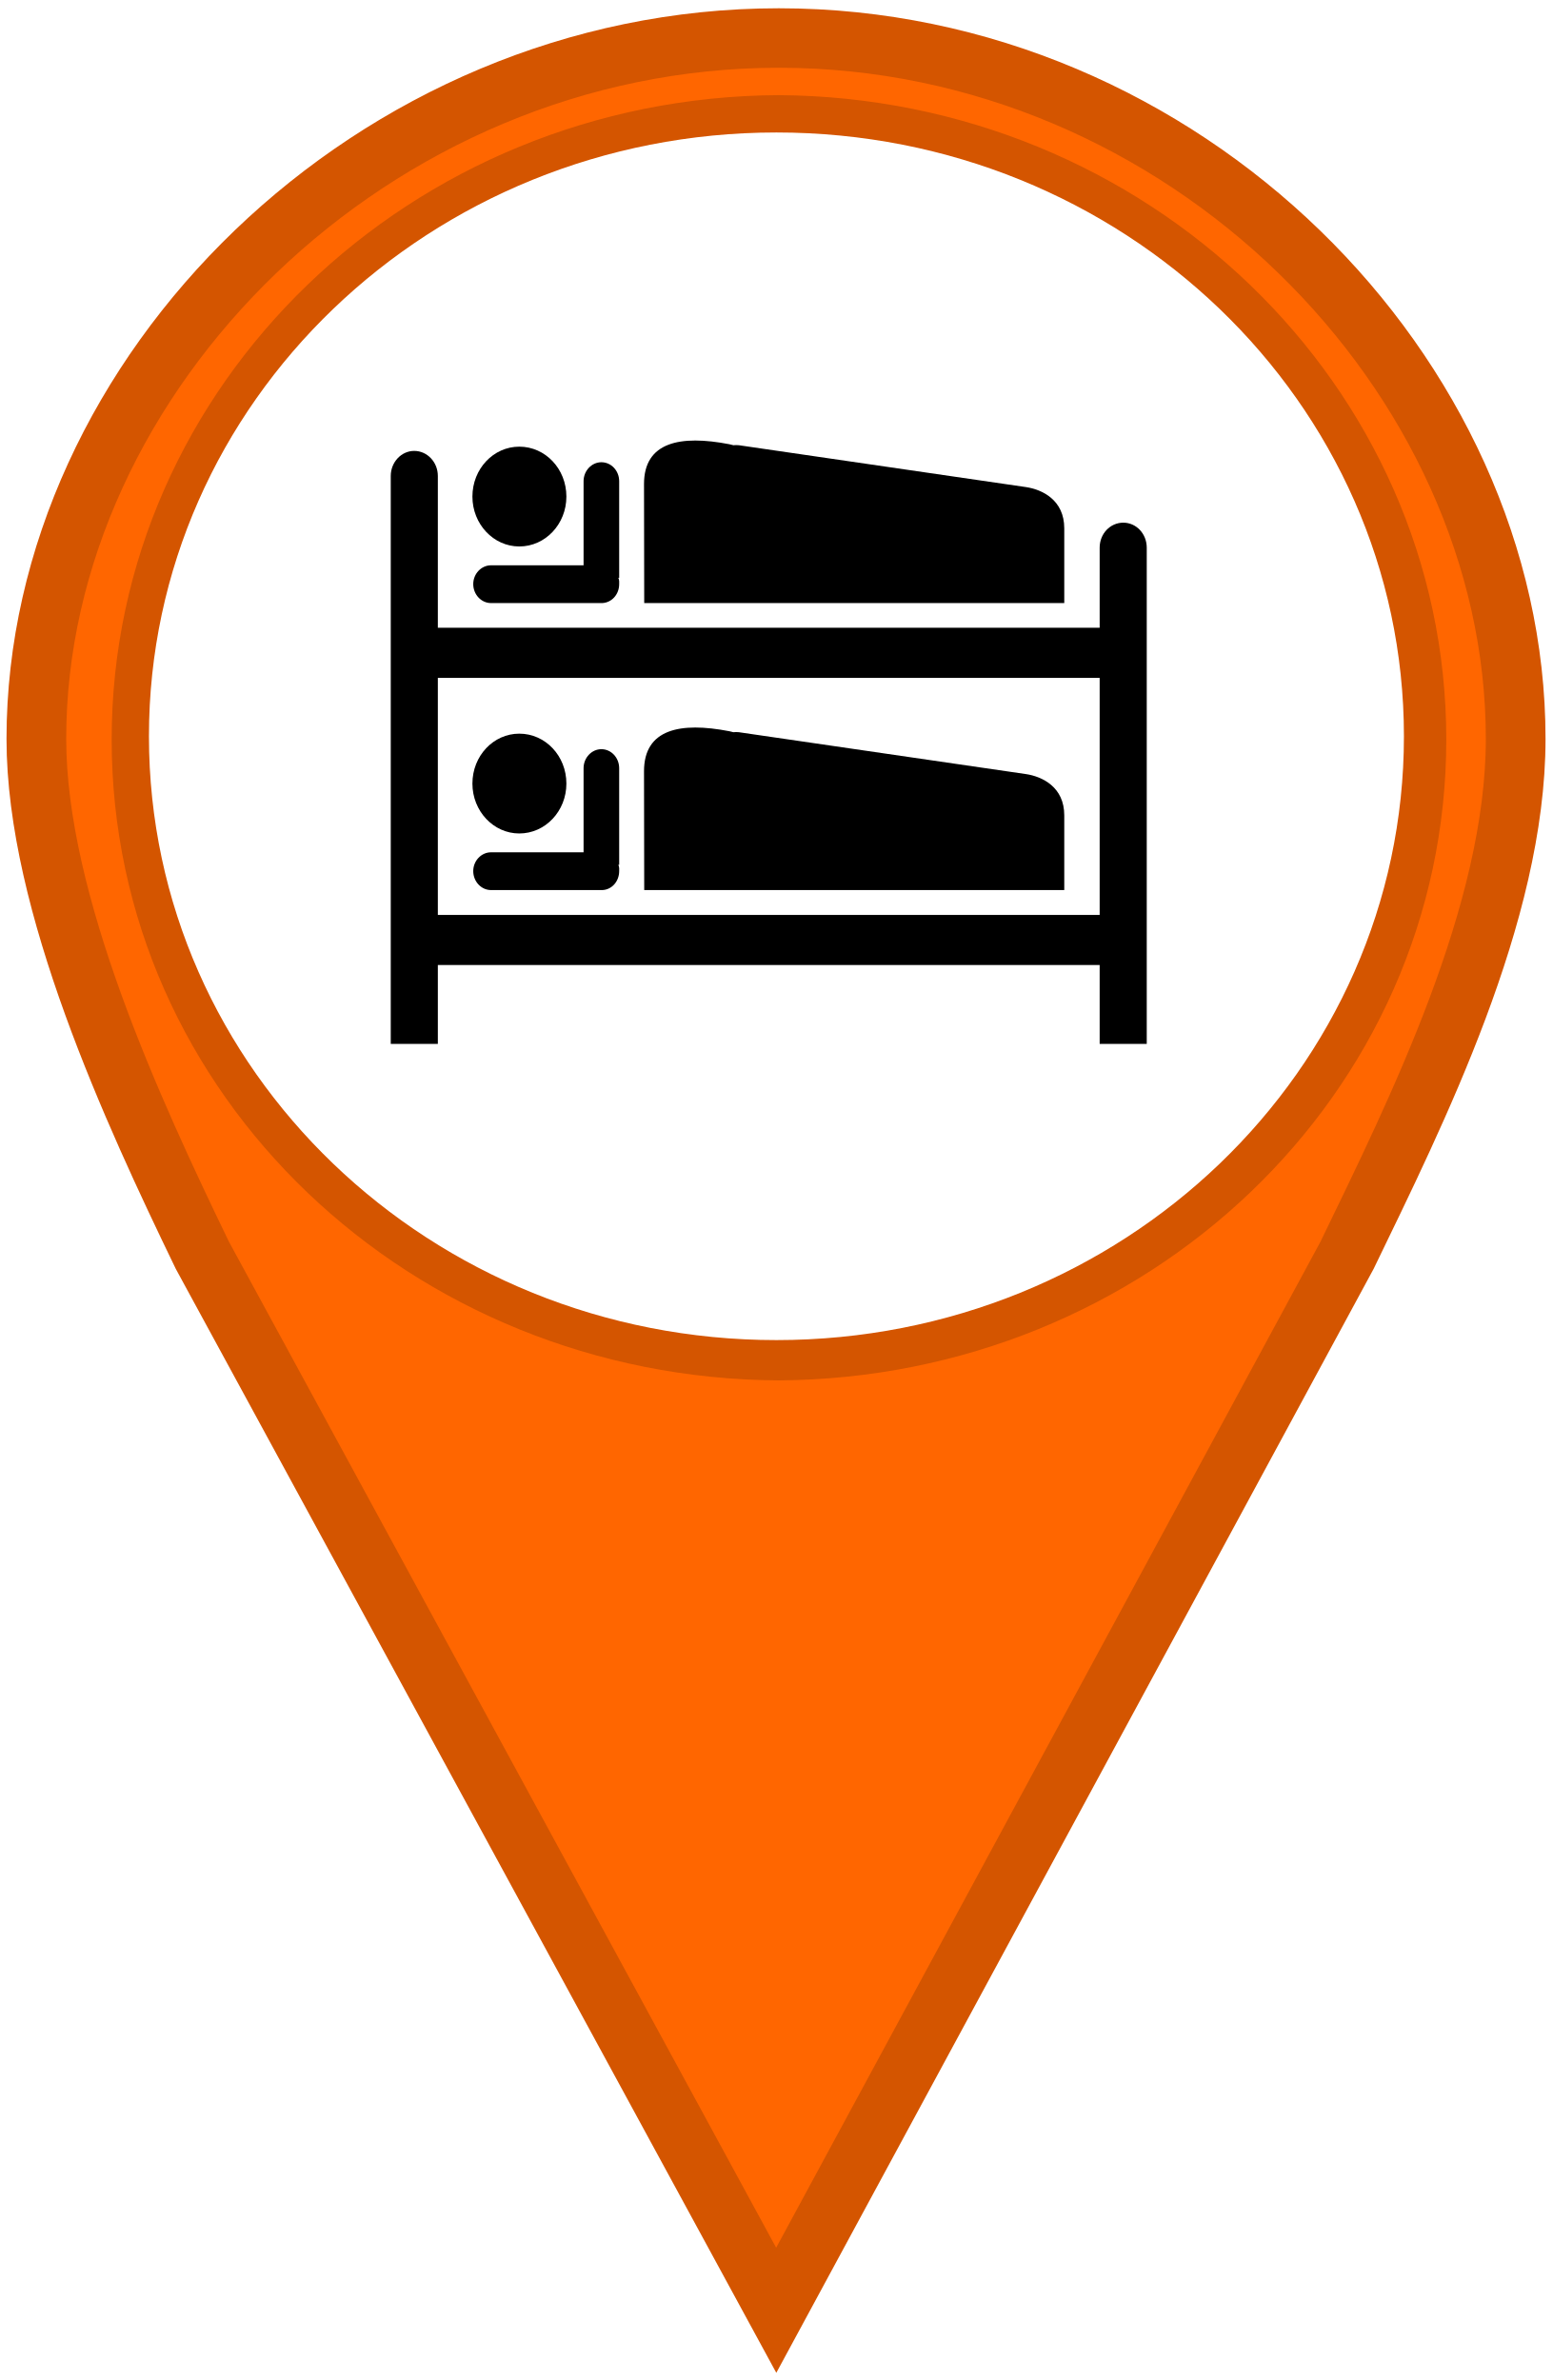
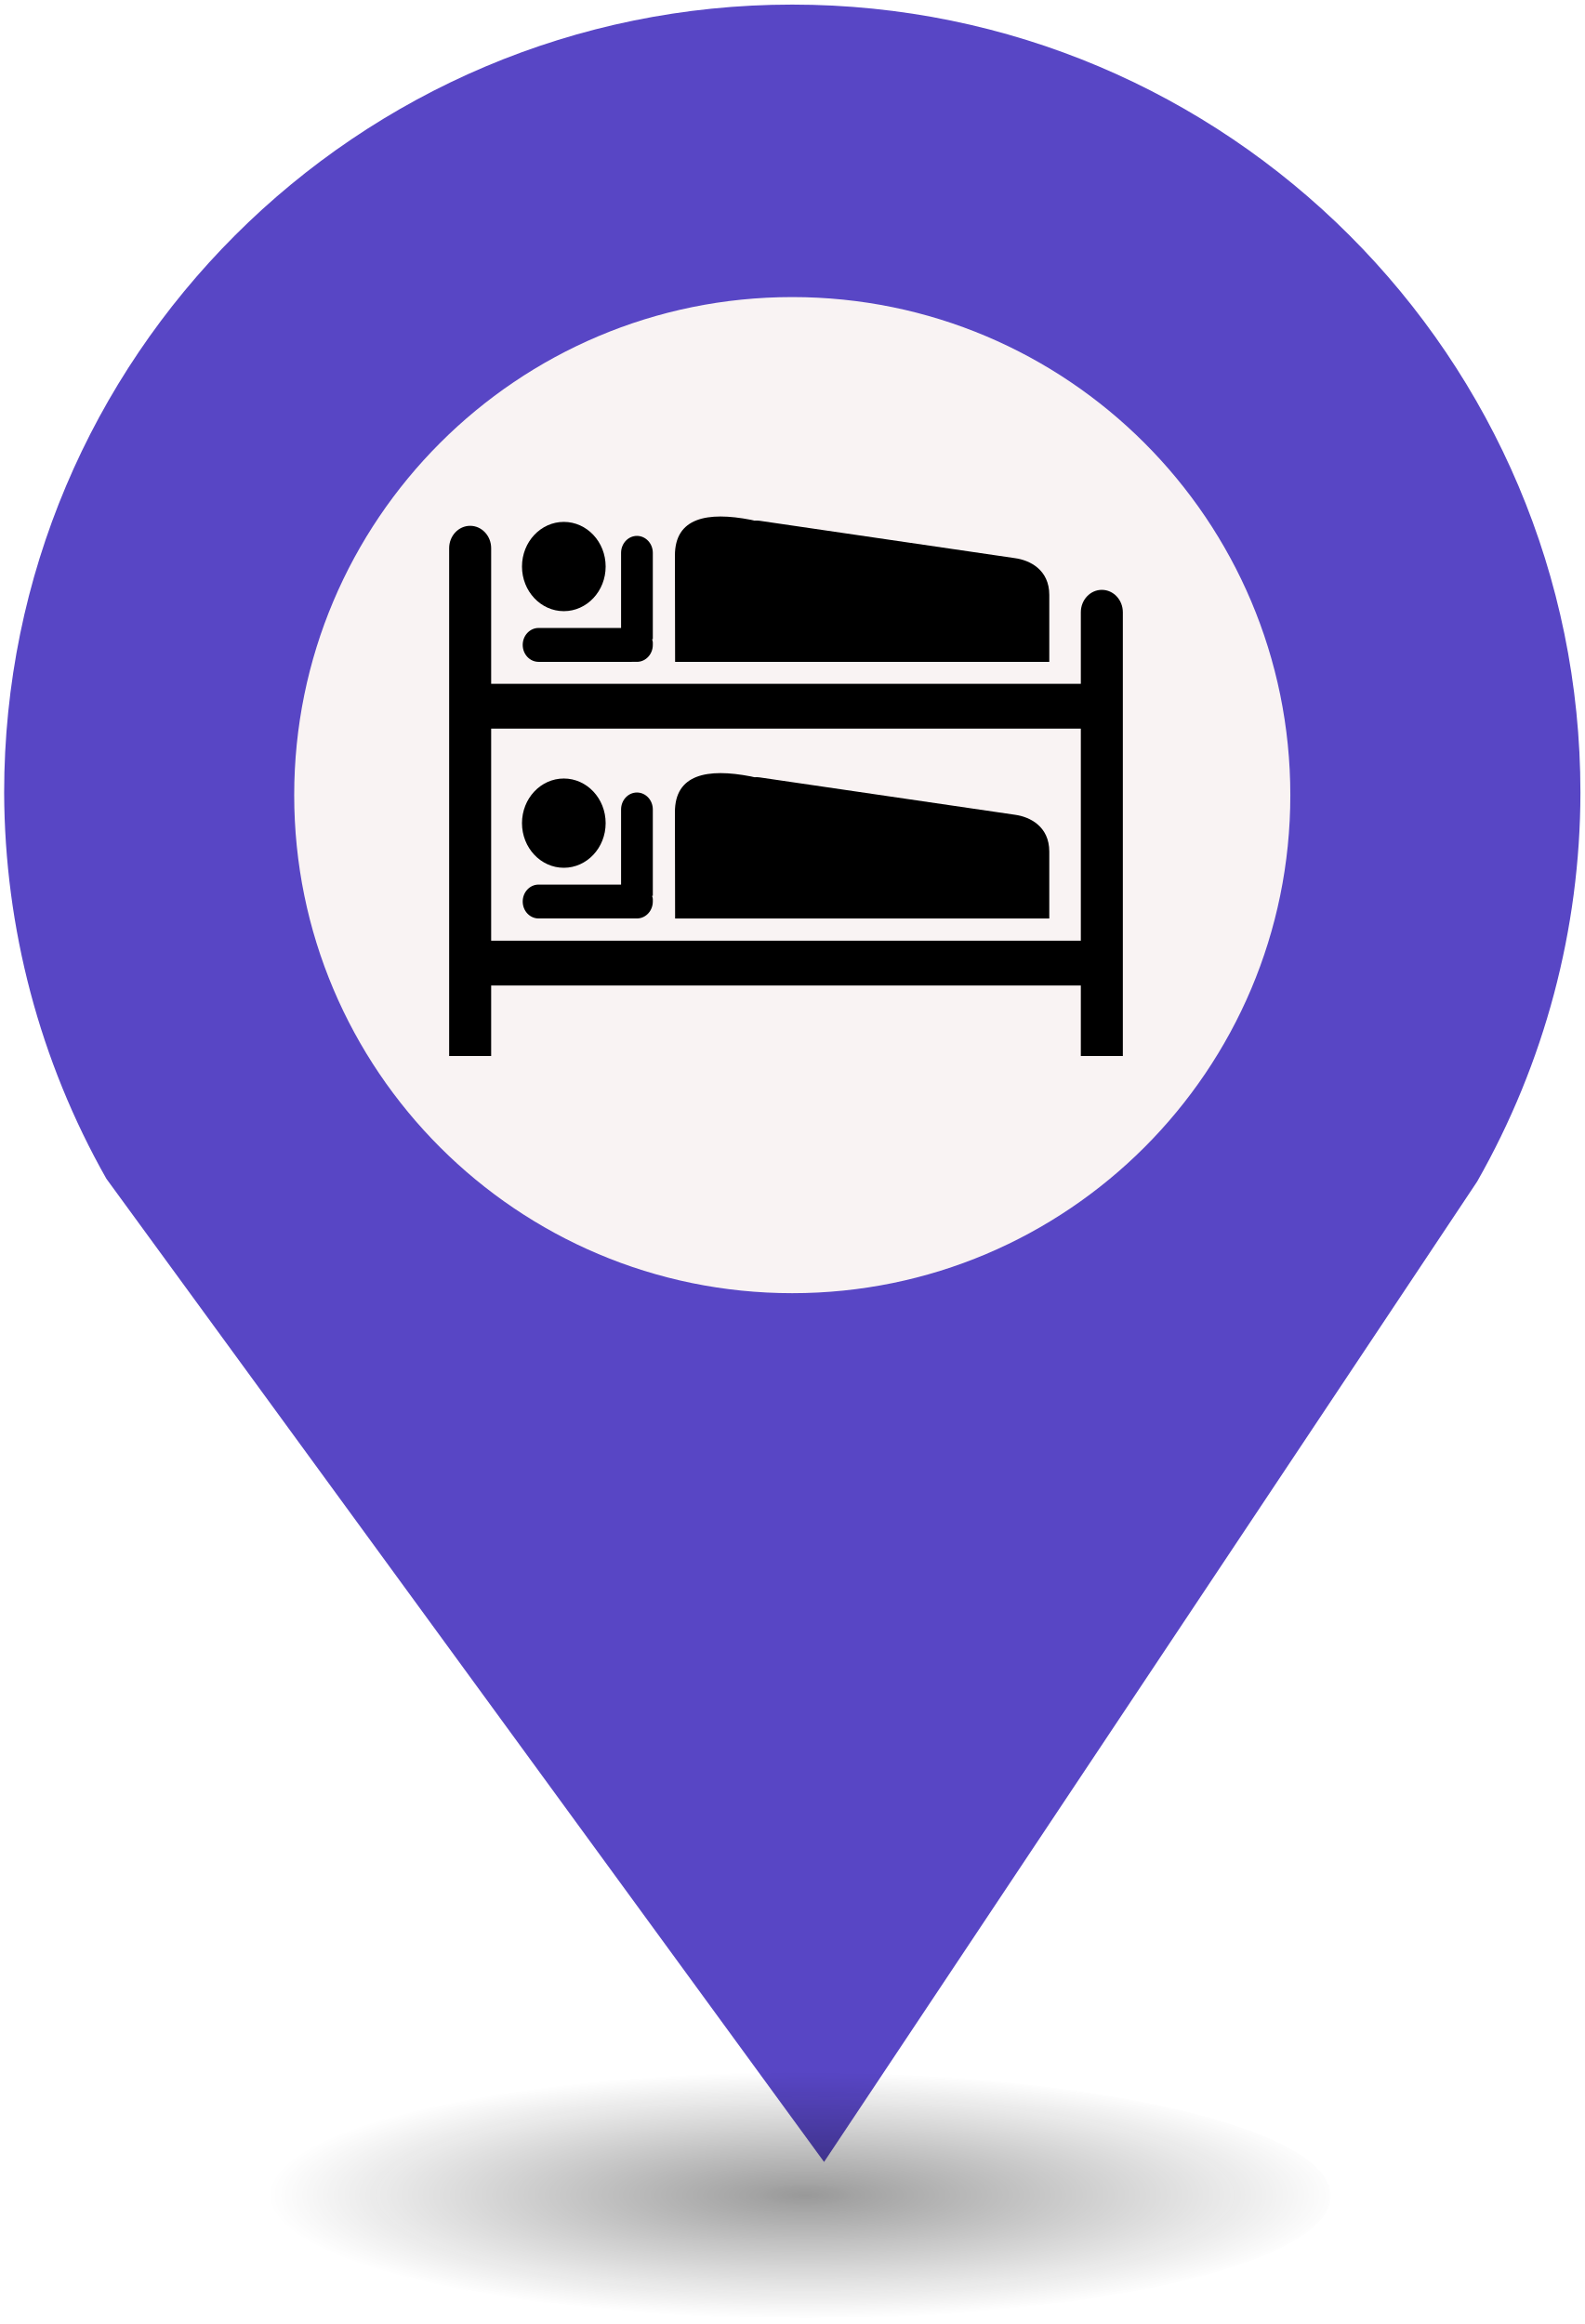
- <svg xmlns="http://www.w3.org/2000/svg" width="30px" height="46px" viewBox="0 0 30 46" version="1.1">
-   <defs>
-     <clipPath id="clip1">
-       <path d="M 7.551 8 L 22.445 8 L 22.445 21 L 7.551 21 Z M 7.551 8 " />
-     </clipPath>
+ <svg xmlns="http://www.w3.org/2000/svg" height="44px" width="30px" version="1.1" viewBox="0 0 29.989 43.988" id="svg16">
+   <defs id="defs7">
+     <radialGradient id="a" gradientUnits="userSpaceOnUse" cy="127.6" cx="-42.75" gradientTransform="matrix(4.274964,0,0,0.98163,197.9983,-82.0888)" r="2.384">
+       <stop stop-color="#010101" offset="0" id="stop2" />
+       <stop stop-opacity="0" stop-color="#090909" offset="1" id="stop4" />
+     </radialGradient>
  </defs>
-   <g id="surface1">
-     <path style="fill-rule:nonzero;fill:rgb(100%,40%,0%);fill-opacity:1;stroke-width:1;stroke-linecap:round;stroke-linejoin:miter;stroke:rgb(83.137%,33.333%,0%);stroke-opacity:1;stroke-miterlimit:4;" d="M 13.041 0.639 C 6.256 0.639 0.609 6.287 0.609 12.418 C 0.609 15.177 2.224 18.679 3.389 21.097 L 13 38.828 L 22.56 21.097 C 23.725 18.679 25.384 15.353 25.384 12.418 C 25.384 6.291 19.828 0.639 13.044 0.639 Z M 13.041 2.099 C 18.935 2.137 23.722 6.756 23.722 12.429 C 23.722 18.108 18.938 22.66 13.041 22.7 C 7.147 22.663 2.37 18.115 2.37 12.429 C 2.37 6.753 7.15 2.13 13.041 2.099 Z M 13.041 2.099 " transform="matrix(1.153846,0,0,1.15,0,0)" />
-     <path style="fill-rule:nonzero;fill:rgb(100%,100%,100%);fill-opacity:1;stroke-width:1.003;stroke-linecap:butt;stroke-linejoin:miter;stroke:rgb(100%,100%,100%);stroke-opacity:1;stroke-miterlimit:4;" d="M 23.011 12.374 C 23.011 17.704 18.528 22.021 13.003 22.021 C 7.478 22.021 2.996 17.704 2.996 12.374 C 2.996 7.048 7.478 2.728 13.003 2.728 C 18.528 2.728 23.011 7.048 23.011 12.374 Z M 23.011 12.374 " transform="matrix(1.153846,0,0,1.15,0,0)" />
-     <path style=" stroke:none;fill-rule:nonzero;fill:rgb(0%,0%,0%);fill-opacity:1;" d="M 10.945 9.598 C 10.945 10.129 10.539 10.562 10.035 10.562 C 9.535 10.562 9.129 10.129 9.129 9.598 C 9.129 9.062 9.535 8.633 10.035 8.633 C 10.539 8.633 10.945 9.062 10.945 9.598 Z M 10.945 9.598 " />
-     <path style=" stroke:none;fill-rule:nonzero;fill:rgb(0%,0%,0%);fill-opacity:1;" d="M 9.145 11.289 C 9.145 11.492 9.301 11.656 9.488 11.656 L 11.621 11.656 C 11.629 11.656 11.633 11.656 11.641 11.656 C 11.824 11.645 11.965 11.488 11.965 11.289 L 11.965 11.234 C 11.965 11.211 11.957 11.188 11.949 11.168 L 11.965 11.168 L 11.965 9.301 C 11.965 9.098 11.812 8.934 11.621 8.934 C 11.434 8.934 11.277 9.098 11.277 9.301 L 11.277 10.926 L 9.488 10.926 C 9.301 10.926 9.145 11.09 9.145 11.289 Z M 9.145 11.289 " />
-     <path style=" stroke:none;fill-rule:nonzero;fill:rgb(0%,0%,0%);fill-opacity:1;" d="M 20.566 11.656 L 20.566 10.211 C 20.566 9.664 20.141 9.461 19.824 9.414 L 14.277 8.605 C 14.242 8.602 14.207 8.602 14.172 8.605 C 14.121 8.594 14.094 8.586 14.094 8.586 C 13.145 8.402 12.445 8.543 12.445 9.355 C 12.445 10.242 12.449 11.656 12.449 11.656 Z M 20.566 11.656 " />
-     <path style=" stroke:none;fill-rule:nonzero;fill:rgb(0%,0%,0%);fill-opacity:1;" d="M 10.945 15.145 C 10.945 15.676 10.539 16.109 10.035 16.109 C 9.535 16.109 9.129 15.676 9.129 15.145 C 9.129 14.609 9.535 14.18 10.035 14.18 C 10.539 14.18 10.945 14.609 10.945 15.145 Z M 10.945 15.145 " />
-     <path style=" stroke:none;fill-rule:nonzero;fill:rgb(0%,0%,0%);fill-opacity:1;" d="M 11.621 14.48 C 11.434 14.48 11.277 14.645 11.277 14.848 L 11.277 16.473 L 9.488 16.473 C 9.301 16.473 9.145 16.637 9.145 16.836 C 9.145 17.039 9.301 17.203 9.488 17.203 L 11.621 17.203 C 11.629 17.203 11.633 17.203 11.641 17.203 C 11.824 17.195 11.965 17.035 11.965 16.836 L 11.965 16.781 C 11.965 16.758 11.957 16.734 11.949 16.715 L 11.965 16.715 L 11.965 14.848 C 11.965 14.645 11.812 14.48 11.621 14.48 Z M 11.621 14.48 " />
-     <path style=" stroke:none;fill-rule:nonzero;fill:rgb(0%,0%,0%);fill-opacity:1;" d="M 19.824 14.961 L 14.277 14.152 C 14.242 14.148 14.207 14.148 14.172 14.152 C 14.121 14.141 14.094 14.133 14.094 14.133 C 13.145 13.949 12.445 14.09 12.445 14.906 C 12.445 15.789 12.449 17.203 12.449 17.203 L 20.566 17.203 L 20.566 15.758 C 20.566 15.211 20.141 15.008 19.824 14.961 Z M 19.824 14.961 " />
-     <g clip-path="url(#clip1)" clip-rule="nonzero">
-       <path style=" stroke:none;fill-rule:nonzero;fill:rgb(0%,0%,0%);fill-opacity:1;" d="M 21.707 10.102 C 21.453 10.102 21.25 10.316 21.25 10.586 L 21.25 12.133 L 8.461 12.133 L 8.461 9.199 C 8.461 8.934 8.258 8.715 8.004 8.715 C 7.754 8.715 7.551 8.934 7.551 9.199 L 7.551 20.176 L 8.461 20.176 L 8.461 18.652 L 21.25 18.652 L 21.25 20.176 L 22.16 20.176 L 22.16 10.586 C 22.16 10.316 21.957 10.102 21.707 10.102 Z M 21.25 17.684 L 8.461 17.684 L 8.461 13.102 L 21.25 13.102 Z M 21.25 17.684 " />
-     </g>
+   <g id="g26" transform="translate(-2.0760358e-7,-1.618116)">
+     <path style="fill:#5846c5;stroke-width:4.275" id="path9" d="m 14.994,1.705 c -8.239,0 -14.917,6.678 -14.917,14.917 0.009,2.562 0.673,5.079 1.935,7.307 L 15.596,42.539 27.956,23.984 c 1.278,-2.244 1.952,-4.78 1.956,-7.362 C 29.911,8.383 23.233,1.705 14.994,1.705 Z" />
+     <circle style="fill:#f9f3f3;stroke-width:4.275" id="circle11" r="9.427" cx="14.994" cy="16.668" />
+     <ellipse style="opacity:0.4;fill:url(#a);stroke-width:4.275" id="ellipse13" cx="14.994" cy="43.18" ry="2.339" rx="10.193" />
+     <rect style="fill:none;stroke-width:4.275" x="8.259" y="9.828" width="13.472" height="13.369" ry="0" rx="0" id="replace" />
+     <svg version="1.1" x="8.5" y="10" viewBox="0 0 21.741 17.078" enable-background="new 0 0 100 100" xml:space="preserve" id="svg2" width="13" height="13">
+       <defs id="defs28" />
+       <g id="g3217" transform="translate(-1252.628,7559.892)">
+         <g id="g3355" transform="translate(0.5259675,-1.51338)">
+           <g id="g3394" transform="translate(-1.304037,6.106822)">
+             <g id="g3432" transform="translate(1.32436,-7.06854)">
+               <g id="g3490" transform="translate(14.50543,16.20117)">
+                 <g id="g3544" transform="translate(1.783222,7.907062)">
+                   <g id="g3595" transform="translate(9.526484,-0.4690141)">
+                     <g id="g3646" transform="translate(-52.35165,-3.588063)">
+                       <g id="g3767" transform="translate(6.004856,8.755277)">
+                         <g id="g4075" transform="translate(0.5523902,0.07303033)">
+                           <g id="g4264" transform="translate(3.088074,-2.637774)">
+                             <g id="g4355" transform="translate(8.460199,5.328404)">
+                               <g id="g4421" transform="translate(-6.525508,7.085877)">
+                                 <g id="g4462" transform="translate(25.51802,13.53117)">
+                                   <g id="g4500" transform="translate(80.26127,-61.02332)">
+                                     <g id="g5344" transform="translate(-17.61483,53.92915)">
+                                       <g id="g5294" display="none" style="display:none">
+                                         <rect id="rect5296" height="196" width="394.5" display="inline" y="-80.755" x="-43.5" style="fill:#000000;display:inline" />
+                                       </g>
+                                       <g id="g5316" display="none" style="display:none">
+                                         <g id="g5318" display="inline" style="display:inline">
+                                           <path id="path5320" d="M 1.581,10.718 H 30.418 L 16,1.051 1.581,10.718 z M 17.592,6.594 c 0,0.879 -0.713,1.592 -1.592,1.592 -0.879,0 -1.592,-0.713 -1.592,-1.592 0,-0.879 0.713,-1.592 1.592,-1.592 0.879,0 1.592,0.712 1.592,1.592 z" />
+                                           <rect id="rect5322" height="3.021" width="31" y="28.03" x="0.5" />
+                                           <rect id="rect5324" height="11.875" width="3.021" y="13.363" x="3.667" />
+                                           <rect id="rect5326" height="11.875" width="3.021" y="13.363" x="8.349" />
+                                           <rect id="rect5328" height="11.875" width="3.021" y="13.363" x="20.63" />
+                                           <rect id="rect5330" height="11.875" width="3.021" y="13.363" x="25.312" />
+                                         </g>
+                                         <path id="path5332" d="m 19.055,22.809 c -0.386,0.262 -1.035,0.524 -1.857,0.524 -1.01,0 -1.907,-0.386 -2.53,-1.11 -0.474,-0.524 -0.785,-1.246 -0.897,-2.144 h -0.773 v -0.611 h 0.711 c 0,-0.062 0,-0.125 0,-0.187 0,-0.2 0.012,-0.387 0.025,-0.561 h -0.735 v -0.624 h 0.823 c 0.15,-0.872 0.524,-1.595 1.022,-2.106 0.636,-0.66 1.446,-1.035 2.468,-1.035 0.735,0 1.309,0.212 1.658,0.399 l -0.249,0.822 c -0.312,-0.187 -0.835,-0.349 -1.396,-0.349 -0.673,0 -1.221,0.237 -1.645,0.685 -0.374,0.361 -0.623,0.922 -0.748,1.583 h 3.478 v 0.624 h -3.59 c -0.013,0.162 -0.025,0.349 -0.025,0.523 0,0.075 0,0.137 0,0.225 h 3.615 v 0.611 h -3.53 c 0.1,0.723 0.349,1.259 0.685,1.633 0.461,0.486 1.085,0.723 1.757,0.723 0.661,0 1.234,-0.249 1.521,-0.411 l 0.212,0.786 z" display="inline" style="display:inline" />
+                                       </g>
+                                       <g id="g5453" transform="translate(-52.62536,-10.75091)">
+                                         <g id="g5403" display="none" style="display:none">
+                                           <rect id="rect5405" height="196" width="394.5" display="inline" y="-80.755" x="-43.5" style="fill:#000000;display:inline" />
+                                         </g>
+                                         <g id="g5425" display="none" style="display:none">
+                                           <g id="g5427" display="inline" style="display:inline">
+                                             <path id="path5429" d="M 1.581,10.718 H 30.418 L 16,1.051 1.581,10.718 z M 17.592,6.594 c 0,0.879 -0.713,1.592 -1.592,1.592 -0.879,0 -1.592,-0.713 -1.592,-1.592 0,-0.879 0.713,-1.592 1.592,-1.592 0.879,0 1.592,0.712 1.592,1.592 z" />
+                                             <rect id="rect5431" height="3.021" width="31" y="28.03" x="0.5" />
+                                             <rect id="rect5433" height="11.875" width="3.021" y="13.363" x="3.667" />
+                                             <rect id="rect5435" height="11.875" width="3.021" y="13.363" x="8.349" />
+                                             <rect id="rect5437" height="11.875" width="3.021" y="13.363" x="20.63" />
+                                             <rect id="rect5439" height="11.875" width="3.021" y="13.363" x="25.312" />
+                                           </g>
+                                           <path id="path5441" d="m 19.055,22.809 c -0.386,0.262 -1.035,0.524 -1.857,0.524 -1.01,0 -1.907,-0.386 -2.53,-1.11 -0.474,-0.524 -0.785,-1.246 -0.897,-2.144 h -0.773 v -0.611 h 0.711 c 0,-0.062 0,-0.125 0,-0.187 0,-0.2 0.012,-0.387 0.025,-0.561 h -0.735 v -0.624 h 0.823 c 0.15,-0.872 0.524,-1.595 1.022,-2.106 0.636,-0.66 1.446,-1.035 2.468,-1.035 0.735,0 1.309,0.212 1.658,0.399 l -0.249,0.822 c -0.312,-0.187 -0.835,-0.349 -1.396,-0.349 -0.673,0 -1.221,0.237 -1.645,0.685 -0.374,0.361 -0.623,0.922 -0.748,1.583 h 3.478 v 0.624 h -3.59 c -0.013,0.162 -0.025,0.349 -0.025,0.523 0,0.075 0,0.137 0,0.225 h 3.615 v 0.611 h -3.53 c 0.1,0.723 0.349,1.259 0.685,1.633 0.461,0.486 1.085,0.723 1.757,0.723 0.661,0 1.234,-0.249 1.521,-0.411 l 0.212,0.786 z" display="inline" style="display:inline" />
+                                         </g>
+                                         <g id="g5911" transform="translate(34.80392,-34.73152)">
+                                           <g id="g5969" transform="translate(-76.82085,20.4639)">
+                                             <g id="g6024" transform="translate(-1.526915,1.600489)">
+                                               <g id="g6071" transform="translate(7.388684,1.035171)">
+                                                 <g id="g6187" transform="translate(-0.7100005,-4.632286)">
+                                                   <g id="g6263" transform="translate(-0.667373,-5.348818)">
+                                                     <g id="g6319" transform="translate(0.7972047,3.564749)">
+                                                       <g id="g6384" transform="translate(-9.1472,2.261335)">
+                                                         <g id="g6488" transform="translate(-2.034812,-3.404266)">
+                                                           <g id="g6516" transform="translate(-0.6383233,-2.329404)">
+                                                             <g id="g6769" transform="translate(1565.779,-3801.849)">
+                                                               <g id="g6910" transform="translate(-308.0951,-3790.949)">
+                                                                 <g id="g6983" transform="translate(-14.23112,-15.61185)">
+                                                                   <g id="g7151" transform="translate(33.26708,-22.49103)">
+                                                                     <g id="g7382" transform="translate(-23.22927,23.88687)">
+                                                                       <g id="g7549" transform="translate(14.44468,15.52955)">
+                                                                         <g id="g7800" transform="translate(-10.51703,-15.54808)">
+                                                                           <g id="g7999" transform="matrix(0.5344534,0,0,0.5950261,5.656306,11.96295)">
+                                                                             <g id="g8217" transform="matrix(0.6515763,0,0,0.6619951,14.89167,27.68312)">
+                                                                               <g id="g8341" transform="matrix(0.8195574,0,0,0.8373697,16.90481,-6.286122)">
+                                                                                 <g id="g8463" transform="matrix(1.090147,0,0,0.7755316,14.69104,9.55655)">
+                                                                                   <g id="g8628" transform="matrix(3.214108,0,0,3.909242,-42.983,-211.138)">
+                                                                                     <g id="g8709" transform="matrix(0.2804636,0,0,0.2613712,8.260279,58.16642)">
+                                                                                       <line id="line8689" y2="34.698" x2="91.972" y1="34.698" x1="86.621" style="fill:none" />
+                                                                                       <g id="g8773" transform="matrix(0.8637042,0,0,0.9245456,9.642016,2.561441)">
+                                                                                         <g id="g8835" transform="matrix(0.9781423,0,0,1.046278,0.6822917,-16.52792)">
+                                                                                           <g id="g8809">
+                                                                                             <circle id="circle8811" r="5.588" cy="33.362" cx="20.319" style="fill:#000000" d="m 25.907,33.362 c 0,3.086 -2.502,5.588 -5.588,5.588 -3.086,0 -5.588,-2.502 -5.588,-5.588 0,-3.086 2.502,-5.588 5.588,-5.588 3.086,0 5.588,2.502 5.588,5.588 z" />
+                                                                                             <path id="path8813" d="m 14.827,43.175 c 0,1.172 0.95,2.121 2.121,2.121 h 12.447 v -0.003 h 0.693 c 0.037,0 0.073,0 0.109,-10e-4 1.121,-0.058 2.011,-0.984 2.011,-2.117 V 42.84 c -0.021,-0.132 -0.054,-0.26 -0.099,-0.384 h 0.099 V 31.648 c 0,-1.169 -0.949,-2.121 -2.12,-2.121 -1.171,0 -2.12,0.952 -2.12,2.121 v 9.406 h -11.02 c -1.171,0 -2.121,0.949 -2.121,2.121 z" style="fill:#000000" />
+                                                                                             <path id="path8815" d="m 85.174,45.296 v -8.379 c 0,-3.168 -2.62,-4.351 -4.57,-4.602 L 46.445,27.629 C 46.22,27.602 46.001,27.597 45.789,27.614 h -0.003 c -0.298,-0.069 -0.473,-0.101 -0.473,-0.101 -5.851,-1.061 -10.152,-0.26 -10.152,4.464 0,5.132 0.024,13.321 0.024,13.321 h 49.989 z" style="fill:#000000" />
+                                                                                             <circle id="circle8817" r="5.588" cy="65.49" cx="20.319" style="fill:#000000" d="m 25.907,65.49 c 0,3.086 -2.502,5.588 -5.588,5.588 -3.086,0 -5.588,-2.502 -5.588,-5.588 0,-3.086 2.502,-5.588 5.588,-5.588 3.086,0 5.588,2.502 5.588,5.588 z" />
+                                                                                             <path id="path8819" d="m 30.088,61.655 c -1.171,0 -2.12,0.952 -2.12,2.121 v 9.406 h -11.02 c -1.171,0 -2.121,0.949 -2.121,2.121 0,1.172 0.95,2.121 2.121,2.121 h 12.447 v -0.003 h 0.693 c 0.037,0 0.073,0 0.109,-0.001 1.121,-0.058 2.011,-0.984 2.011,-2.117 v -0.336 c -0.021,-0.132 -0.054,-0.26 -0.099,-0.384 h 0.099 V 63.776 c 0,-1.169 -0.949,-2.121 -2.12,-2.121 z" style="fill:#000000" />
+                                                                                             <path id="path8821" d="M 80.604,64.443 46.445,59.757 C 46.22,59.73 46.001,59.725 45.789,59.742 h -0.003 c -0.298,-0.069 -0.473,-0.101 -0.473,-0.101 -5.851,-1.061 -10.152,-0.26 -10.152,4.464 0,5.132 0.024,13.321 0.024,13.321 h 49.988 v -8.379 c 0.001,-3.169 -2.619,-4.353 -4.569,-4.604 z" style="fill:#000000" />
+                                                                                             <path id="path8823" d="m 92.194,36.282 c -1.55,0 -2.806,1.256 -2.806,2.806 v 8.959 H 10.612 V 31.071 c 0,-1.55 -1.256,-2.806 -2.806,-2.806 C 6.256,28.265 5,29.521 5,31.071 v 30.227 27.883 5.465 h 5.612 v -5.465 -3.363 h 78.776 v 3.363 5.465 H 95 V 89.181 61.297 39.088 c 0,-1.549 -1.256,-2.806 -2.806,-2.806 z M 89.388,80.206 H 10.612 V 61.297 53.659 h 78.776 v 7.638 18.909 z" style="fill:#000000" />
+                                                                                           </g>
+                                                                                         </g>
+                                                                                       </g>
+                                                                                     </g>
+                                                                                   </g>
+                                                                                 </g>
+                                                                               </g>
+                                                                             </g>
+                                                                           </g>
+                                                                         </g>
+                                                                       </g>
+                                                                     </g>
+                                                                   </g>
+                                                                 </g>
+                                                               </g>
+                                                             </g>
+                                                           </g>
+                                                         </g>
+                                                       </g>
+                                                     </g>
+                                                   </g>
+                                                 </g>
+                                               </g>
+                                             </g>
+                                           </g>
+                                         </g>
+                                       </g>
+                                     </g>
+                                   </g>
+                                 </g>
+                               </g>
+                             </g>
+                           </g>
+                         </g>
+                       </g>
+                     </g>
+                   </g>
+                 </g>
+               </g>
+             </g>
+           </g>
+         </g>
+       </g>
+     </svg>
  </g>
</svg>
